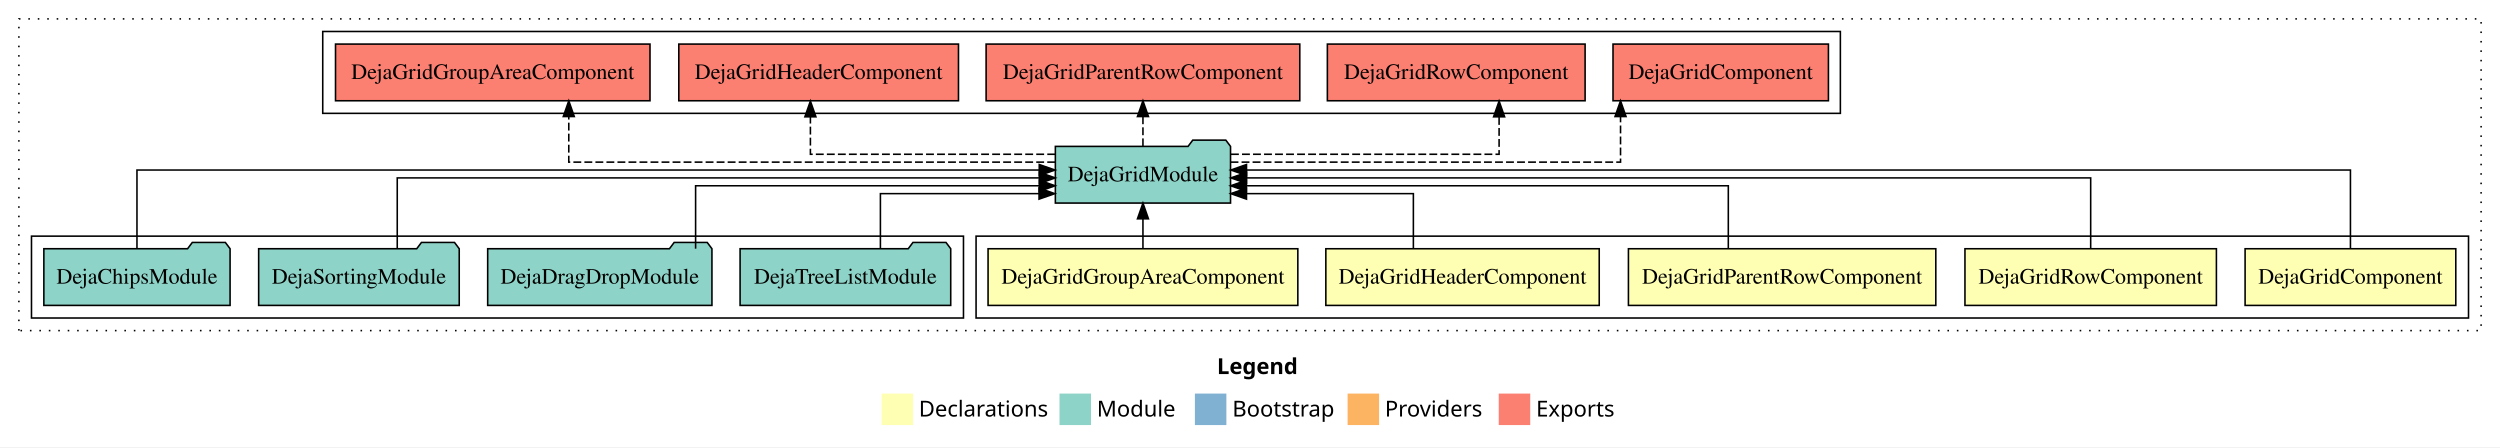
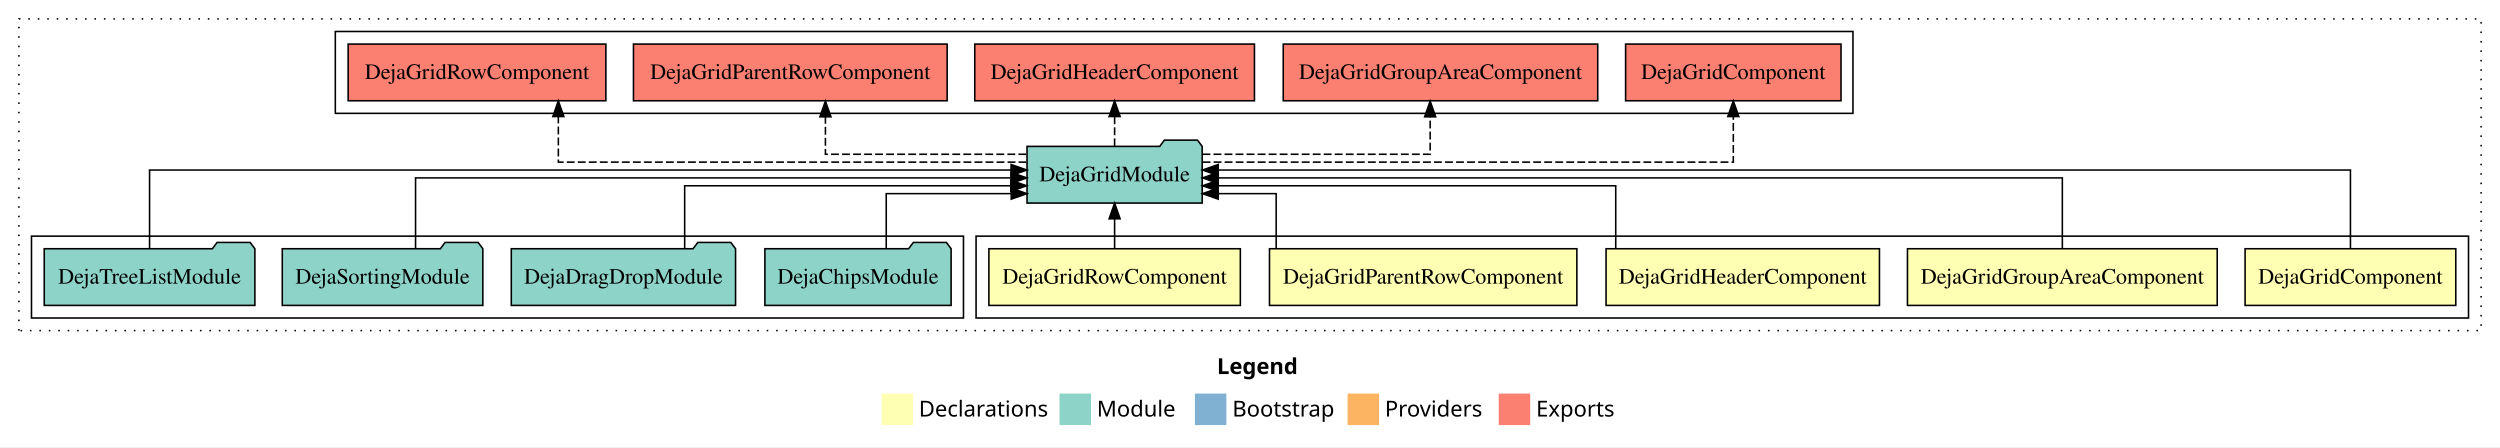
<svg xmlns="http://www.w3.org/2000/svg" width="1588pt" height="284pt" viewBox="0.00 0.00 1588.00 284.00">
  <g id="graph0" class="graph" transform="scale(1 1) rotate(0) translate(4 280)">
    <polygon fill="#ffffff" stroke="transparent" points="-4,4 -4,-280 1584,-280 1584,4 -4,4" />
    <text text-anchor="start" x="769.009" y="-42.4" font-family="sans-serif" font-weight="bold" font-size="14.00" fill="#000000">Legend</text>
    <polygon fill="#ffffb3" stroke="transparent" points="556,-10 556,-30 576,-30 576,-10 556,-10" />
    <text text-anchor="start" x="579.629" y="-15.4" font-family="sans-serif" font-size="14.00" fill="#000000">  Declarations</text>
    <polygon fill="#8dd3c7" stroke="transparent" points="669,-10 669,-30 689,-30 689,-10 669,-10" />
    <text text-anchor="start" x="692.725" y="-15.4" font-family="sans-serif" font-size="14.00" fill="#000000">  Module</text>
    <polygon fill="#80b1d3" stroke="transparent" points="755,-10 755,-30 775,-30 775,-10 755,-10" />
    <text text-anchor="start" x="778.781" y="-15.4" font-family="sans-serif" font-size="14.00" fill="#000000">  Bootstrap</text>
    <polygon fill="#fdb462" stroke="transparent" points="852,-10 852,-30 872,-30 872,-10 852,-10" />
    <text text-anchor="start" x="875.673" y="-15.4" font-family="sans-serif" font-size="14.00" fill="#000000">  Providers</text>
    <polygon fill="#fb8072" stroke="transparent" points="948,-10 948,-30 968,-30 968,-10 948,-10" />
    <text text-anchor="start" x="971.726" y="-15.4" font-family="sans-serif" font-size="14.00" fill="#000000">  Exports</text>
    <g id="clust1" class="cluster">
      <polygon fill="none" stroke="#000000" stroke-dasharray="1,5" points="8,-70 8,-268 1572,-268 1572,-70 8,-70" />
    </g>
    <g id="clust2" class="cluster">
      <polygon fill="none" stroke="#000000" points="616,-78 616,-130 1564,-130 1564,-78 616,-78" />
    </g>
    <g id="clust8" class="cluster">
      <polygon fill="none" stroke="#000000" points="16,-78 16,-130 608,-130 608,-78 16,-78" />
    </g>
    <g id="clust9" class="cluster">
-       <polygon fill="none" stroke="#000000" points="201,-208 201,-260 1165,-260 1165,-208 201,-208" />
+       <polygon fill="none" stroke="#000000" points="209,-208 209,-260 1173,-260 1173,-208 209,-208" />
    </g>
    <g id="node1" class="node">
      <polygon fill="#ffffb3" stroke="#000000" points="1555.917,-122 1422.083,-122 1422.083,-86 1555.917,-86 1555.917,-122" />
      <text text-anchor="middle" x="1489" y="-99.8" font-family="Times,serif" font-size="14.00" fill="#000000">DejaGridComponent</text>
    </g>
    <g id="node6" class="node">
-       <polygon fill="#8dd3c7" stroke="#000000" points="777.635,-187 774.635,-191 753.635,-191 750.635,-187 666.365,-187 666.365,-151 777.635,-151 777.635,-187" />
-       <text text-anchor="middle" x="722" y="-164.8" font-family="Times,serif" font-size="14.00" fill="#000000">DejaGridModule</text>
+       <polygon fill="#8dd3c7" stroke="#000000" points="759.635,-187 756.635,-191 735.635,-191 732.635,-187 648.365,-187 648.365,-151 759.635,-151 759.635,-187" />
+       <text text-anchor="middle" x="704" y="-164.8" font-family="Times,serif" font-size="14.00" fill="#000000">DejaGridModule</text>
    </g>
    <g id="edge1" class="edge">
-       <path fill="none" stroke="#000000" d="M1489,-122.223C1489,-142.365 1489,-172 1489,-172 1489,-172 787.779,-172 787.779,-172" />
-       <polygon fill="#000000" stroke="#000000" points="787.779,-168.5 777.779,-172 787.779,-175.5 787.779,-168.5" />
+       <path fill="none" stroke="#000000" d="M1489,-122.223C1489,-142.365 1489,-172 1489,-172 1489,-172 769.826,-172 769.826,-172" />
+       <polygon fill="#000000" stroke="#000000" points="769.826,-168.5 759.826,-172 769.826,-175.5 769.826,-168.5" />
    </g>
    <g id="node2" class="node">
-       <polygon fill="#ffffb3" stroke="#000000" points="1403.86,-122 1244.14,-122 1244.14,-86 1403.86,-86 1403.86,-122" />
-       <text text-anchor="middle" x="1324" y="-99.8" font-family="Times,serif" font-size="14.00" fill="#000000">DejaGridRowComponent</text>
+       <polygon fill="#ffffb3" stroke="#000000" points="1404.381,-122 1207.619,-122 1207.619,-86 1404.381,-86 1404.381,-122" />
+       <text text-anchor="middle" x="1306" y="-99.8" font-family="Times,serif" font-size="14.00" fill="#000000">DejaGridGroupAreaComponent</text>
    </g>
    <g id="edge2" class="edge">
-       <path fill="none" stroke="#000000" d="M1324,-122.222C1324,-140.828 1324,-167 1324,-167 1324,-167 787.825,-167 787.825,-167" />
-       <polygon fill="#000000" stroke="#000000" points="787.825,-163.5 777.825,-167 787.825,-170.5 787.825,-163.5" />
+       <path fill="none" stroke="#000000" d="M1306,-122.222C1306,-140.828 1306,-167 1306,-167 1306,-167 769.825,-167 769.825,-167" />
+       <polygon fill="#000000" stroke="#000000" points="769.825,-163.5 759.825,-167 769.825,-170.5 769.825,-163.5" />
    </g>
    <g id="node3" class="node">
-       <polygon fill="#ffffb3" stroke="#000000" points="1225.623,-122 1030.377,-122 1030.377,-86 1225.623,-86 1225.623,-122" />
-       <text text-anchor="middle" x="1128" y="-99.8" font-family="Times,serif" font-size="14.00" fill="#000000">DejaGridParentRowComponent</text>
+       <polygon fill="#ffffb3" stroke="#000000" points="1189.828,-122 1016.172,-122 1016.172,-86 1189.828,-86 1189.828,-122" />
+       <text text-anchor="middle" x="1103" y="-99.8" font-family="Times,serif" font-size="14.00" fill="#000000">DejaGridHeaderComponent</text>
    </g>
    <g id="edge3" class="edge">
-       <path fill="none" stroke="#000000" d="M1093.823,-122.034C1093.823,-139.06 1093.823,-162 1093.823,-162 1093.823,-162 787.666,-162 787.666,-162" />
-       <polygon fill="#000000" stroke="#000000" points="787.666,-158.5 777.666,-162 787.666,-165.5 787.666,-158.5" />
+       <path fill="none" stroke="#000000" d="M1022.314,-122.034C1022.314,-139.06 1022.314,-162 1022.314,-162 1022.314,-162 769.81,-162 769.81,-162" />
+       <polygon fill="#000000" stroke="#000000" points="769.81,-158.5 759.81,-162 769.81,-165.5 769.81,-158.5" />
    </g>
    <g id="node4" class="node">
-       <polygon fill="#ffffb3" stroke="#000000" points="1011.828,-122 838.172,-122 838.172,-86 1011.828,-86 1011.828,-122" />
-       <text text-anchor="middle" x="925" y="-99.8" font-family="Times,serif" font-size="14.00" fill="#000000">DejaGridHeaderComponent</text>
+       <polygon fill="#ffffb3" stroke="#000000" points="997.623,-122 802.377,-122 802.377,-86 997.623,-86 997.623,-122" />
+       <text text-anchor="middle" x="900" y="-99.8" font-family="Times,serif" font-size="14.00" fill="#000000">DejaGridParentRowComponent</text>
    </g>
    <g id="edge4" class="edge">
-       <path fill="none" stroke="#000000" d="M893.773,-122.24C893.773,-137.571 893.773,-157 893.773,-157 893.773,-157 787.77,-157 787.77,-157" />
-       <polygon fill="#000000" stroke="#000000" points="787.77,-153.5 777.77,-157 787.77,-160.5 787.77,-153.5" />
+       <path fill="none" stroke="#000000" d="M806.624,-122.24C806.624,-137.571 806.624,-157 806.624,-157 806.624,-157 769.817,-157 769.817,-157" />
+       <polygon fill="#000000" stroke="#000000" points="769.817,-153.5 759.817,-157 769.817,-160.5 769.817,-153.5" />
    </g>
    <g id="node5" class="node">
-       <polygon fill="#ffffb3" stroke="#000000" points="820.381,-122 623.619,-122 623.619,-86 820.381,-86 820.381,-122" />
-       <text text-anchor="middle" x="722" y="-99.8" font-family="Times,serif" font-size="14.00" fill="#000000">DejaGridGroupAreaComponent</text>
+       <polygon fill="#ffffb3" stroke="#000000" points="783.86,-122 624.14,-122 624.14,-86 783.86,-86 783.86,-122" />
+       <text text-anchor="middle" x="704" y="-99.8" font-family="Times,serif" font-size="14.00" fill="#000000">DejaGridRowComponent</text>
    </g>
    <g id="edge5" class="edge">
-       <path fill="none" stroke="#000000" d="M722,-122.106C722,-122.106 722,-140.991 722,-140.991" />
-       <polygon fill="#000000" stroke="#000000" points="718.5,-140.991 722,-150.991 725.5,-140.991 718.5,-140.991" />
+       <path fill="none" stroke="#000000" d="M704,-122.106C704,-122.106 704,-140.991 704,-140.991" />
+       <polygon fill="#000000" stroke="#000000" points="700.5,-140.991 704,-150.991 707.5,-140.991 700.5,-140.991" />
    </g>
    <g id="node11" class="node">
-       <polygon fill="#fb8072" stroke="#000000" points="1157.417,-252 1020.583,-252 1020.583,-216 1157.417,-216 1157.417,-252" />
-       <text text-anchor="middle" x="1089" y="-229.8" font-family="Times,serif" font-size="14.00" fill="#000000">DejaGridComponent </text>
+       <polygon fill="#fb8072" stroke="#000000" points="1165.417,-252 1028.583,-252 1028.583,-216 1165.417,-216 1165.417,-252" />
+       <text text-anchor="middle" x="1097" y="-229.8" font-family="Times,serif" font-size="14.00" fill="#000000">DejaGridComponent </text>
    </g>
    <g id="edge10" class="edge">
-       <path fill="none" stroke="#000000" stroke-dasharray="5,2" d="M777.642,-177C865.221,-177 1025.365,-177 1025.365,-177 1025.365,-177 1025.365,-205.965 1025.365,-205.965" />
-       <polygon fill="#000000" stroke="#000000" points="1021.865,-205.965 1025.365,-215.965 1028.865,-205.965 1021.865,-205.965" />
+       <path fill="none" stroke="#000000" stroke-dasharray="5,2" d="M759.89,-177C868.39,-177 1097,-177 1097,-177 1097,-177 1097,-205.965 1097,-205.965" />
+       <polygon fill="#000000" stroke="#000000" points="1093.5,-205.965 1097,-215.965 1100.5,-205.965 1093.5,-205.965" />
    </g>
    <g id="node12" class="node">
-       <polygon fill="#fb8072" stroke="#000000" points="1002.86,-252 839.14,-252 839.14,-216 1002.86,-216 1002.86,-252" />
-       <text text-anchor="middle" x="921" y="-229.8" font-family="Times,serif" font-size="14.00" fill="#000000">DejaGridRowComponent </text>
+       <polygon fill="#fb8072" stroke="#000000" points="1010.88,-252 811.12,-252 811.12,-216 1010.88,-216 1010.88,-252" />
+       <text text-anchor="middle" x="911" y="-229.8" font-family="Times,serif" font-size="14.00" fill="#000000">DejaGridGroupAreaComponent </text>
    </g>
    <g id="edge11" class="edge">
-       <path fill="none" stroke="#000000" stroke-dasharray="5,2" d="M777.921,-182C844.913,-182 948.227,-182 948.227,-182 948.227,-182 948.227,-205.813 948.227,-205.813" />
-       <polygon fill="#000000" stroke="#000000" points="944.727,-205.813 948.227,-215.813 951.727,-205.813 944.727,-205.813" />
+       <path fill="none" stroke="#000000" stroke-dasharray="5,2" d="M759.832,-182C819.14,-182 904.436,-182 904.436,-182 904.436,-182 904.436,-205.813 904.436,-205.813" />
+       <polygon fill="#000000" stroke="#000000" points="900.936,-205.813 904.436,-215.813 907.936,-205.813 900.936,-205.813" />
    </g>
    <g id="node13" class="node">
-       <polygon fill="#fb8072" stroke="#000000" points="821.623,-252 622.377,-252 622.377,-216 821.623,-216 821.623,-252" />
-       <text text-anchor="middle" x="722" y="-229.8" font-family="Times,serif" font-size="14.00" fill="#000000">DejaGridParentRowComponent </text>
+       <polygon fill="#fb8072" stroke="#000000" points="792.828,-252 615.172,-252 615.172,-216 792.828,-216 792.828,-252" />
+       <text text-anchor="middle" x="704" y="-229.8" font-family="Times,serif" font-size="14.00" fill="#000000">DejaGridHeaderComponent </text>
    </g>
    <g id="edge12" class="edge">
-       <path fill="none" stroke="#000000" stroke-dasharray="5,2" d="M722,-187.106C722,-187.106 722,-205.991 722,-205.991" />
-       <polygon fill="#000000" stroke="#000000" points="718.5,-205.991 722,-215.991 725.5,-205.991 718.5,-205.991" />
+       <path fill="none" stroke="#000000" stroke-dasharray="5,2" d="M704,-187.106C704,-187.106 704,-205.991 704,-205.991" />
+       <polygon fill="#000000" stroke="#000000" points="700.5,-205.991 704,-215.991 707.5,-205.991 700.5,-205.991" />
    </g>
    <g id="node14" class="node">
-       <polygon fill="#fb8072" stroke="#000000" points="604.828,-252 427.172,-252 427.172,-216 604.828,-216 604.828,-252" />
-       <text text-anchor="middle" x="516" y="-229.8" font-family="Times,serif" font-size="14.00" fill="#000000">DejaGridHeaderComponent </text>
+       <polygon fill="#fb8072" stroke="#000000" points="597.623,-252 398.377,-252 398.377,-216 597.623,-216 597.623,-252" />
+       <text text-anchor="middle" x="498" y="-229.8" font-family="Times,serif" font-size="14.00" fill="#000000">DejaGridParentRowComponent </text>
    </g>
    <g id="edge13" class="edge">
-       <path fill="none" stroke="#000000" stroke-dasharray="5,2" d="M666.225,-182C603.643,-182 510.767,-182 510.767,-182 510.767,-182 510.767,-205.813 510.767,-205.813" />
-       <polygon fill="#000000" stroke="#000000" points="507.267,-205.813 510.767,-215.813 514.267,-205.813 507.267,-205.813" />
+       <path fill="none" stroke="#000000" stroke-dasharray="5,2" d="M647.887,-182C593.866,-182 520.304,-182 520.304,-182 520.304,-182 520.304,-205.813 520.304,-205.813" />
+       <polygon fill="#000000" stroke="#000000" points="516.805,-205.813 520.304,-215.813 523.805,-205.813 516.805,-205.813" />
    </g>
    <g id="node15" class="node">
-       <polygon fill="#fb8072" stroke="#000000" points="408.88,-252 209.12,-252 209.12,-216 408.88,-216 408.88,-252" />
-       <text text-anchor="middle" x="309" y="-229.8" font-family="Times,serif" font-size="14.00" fill="#000000">DejaGridGroupAreaComponent </text>
+       <polygon fill="#fb8072" stroke="#000000" points="380.86,-252 217.14,-252 217.14,-216 380.86,-216 380.86,-252" />
+       <text text-anchor="middle" x="299" y="-229.8" font-family="Times,serif" font-size="14.00" fill="#000000">DejaGridRowComponent </text>
    </g>
    <g id="edge14" class="edge">
-       <path fill="none" stroke="#000000" stroke-dasharray="5,2" d="M666.211,-177C564.045,-177 357.289,-177 357.289,-177 357.289,-177 357.289,-205.965 357.289,-205.965" />
-       <polygon fill="#000000" stroke="#000000" points="353.789,-205.965 357.289,-215.965 360.789,-205.965 353.789,-205.965" />
+       <path fill="none" stroke="#000000" stroke-dasharray="5,2" d="M648.012,-177C548.379,-177 350.659,-177 350.659,-177 350.659,-177 350.659,-205.965 350.659,-205.965" />
+       <polygon fill="#000000" stroke="#000000" points="347.159,-205.965 350.659,-215.965 354.159,-205.965 347.159,-205.965" />
    </g>
    <g id="node7" class="node">
-       <polygon fill="#8dd3c7" stroke="#000000" points="599.898,-122 596.898,-126 575.898,-126 572.898,-122 466.102,-122 466.102,-86 599.898,-86 599.898,-122" />
-       <text text-anchor="middle" x="533" y="-99.8" font-family="Times,serif" font-size="14.00" fill="#000000">DejaTreeListModule</text>
+       <polygon fill="#8dd3c7" stroke="#000000" points="600.149,-122 597.149,-126 576.149,-126 573.149,-122 481.851,-122 481.851,-86 600.149,-86 600.149,-122" />
+       <text text-anchor="middle" x="541" y="-99.8" font-family="Times,serif" font-size="14.00" fill="#000000">DejaChipsModule</text>
    </g>
    <g id="edge6" class="edge">
-       <path fill="none" stroke="#000000" d="M555.233,-122.24C555.233,-137.571 555.233,-157 555.233,-157 555.233,-157 656.005,-157 656.005,-157" />
-       <polygon fill="#000000" stroke="#000000" points="656.005,-160.5 666.005,-157 656.005,-153.5 656.005,-160.5" />
+       <path fill="none" stroke="#000000" d="M558.933,-122.24C558.933,-137.571 558.933,-157 558.933,-157 558.933,-157 638.328,-157 638.328,-157" />
+       <polygon fill="#000000" stroke="#000000" points="638.328,-160.5 648.328,-157 638.328,-153.5 638.328,-160.5" />
    </g>
    <g id="node8" class="node">
-       <polygon fill="#8dd3c7" stroke="#000000" points="448.226,-122 445.226,-126 424.226,-126 421.226,-122 305.774,-122 305.774,-86 448.226,-86 448.226,-122" />
-       <text text-anchor="middle" x="377" y="-99.8" font-family="Times,serif" font-size="14.00" fill="#000000">DejaDragDropModule</text>
+       <polygon fill="#8dd3c7" stroke="#000000" points="463.226,-122 460.226,-126 439.226,-126 436.226,-122 320.774,-122 320.774,-86 463.226,-86 463.226,-122" />
+       <text text-anchor="middle" x="392" y="-99.8" font-family="Times,serif" font-size="14.00" fill="#000000">DejaDragDropModule</text>
    </g>
    <g id="edge7" class="edge">
-       <path fill="none" stroke="#000000" d="M437.849,-122.034C437.849,-139.06 437.849,-162 437.849,-162 437.849,-162 656.2,-162 656.2,-162" />
-       <polygon fill="#000000" stroke="#000000" points="656.2,-165.5 666.2,-162 656.2,-158.5 656.2,-165.5" />
+       <path fill="none" stroke="#000000" d="M430.901,-122.034C430.901,-139.06 430.901,-162 430.901,-162 430.901,-162 638.075,-162 638.075,-162" />
+       <polygon fill="#000000" stroke="#000000" points="638.075,-165.5 648.075,-162 638.075,-158.5 638.075,-165.5" />
    </g>
    <g id="node9" class="node">
-       <polygon fill="#8dd3c7" stroke="#000000" points="287.701,-122 284.701,-126 263.701,-126 260.701,-122 160.299,-122 160.299,-86 287.701,-86 287.701,-122" />
-       <text text-anchor="middle" x="224" y="-99.8" font-family="Times,serif" font-size="14.00" fill="#000000">DejaSortingModule</text>
+       <polygon fill="#8dd3c7" stroke="#000000" points="302.701,-122 299.701,-126 278.701,-126 275.701,-122 175.299,-122 175.299,-86 302.701,-86 302.701,-122" />
+       <text text-anchor="middle" x="239" y="-99.8" font-family="Times,serif" font-size="14.00" fill="#000000">DejaSortingModule</text>
    </g>
    <g id="edge8" class="edge">
-       <path fill="none" stroke="#000000" d="M248.33,-122.222C248.33,-140.828 248.33,-167 248.33,-167 248.33,-167 656.271,-167 656.271,-167" />
-       <polygon fill="#000000" stroke="#000000" points="656.271,-170.5 666.271,-167 656.271,-163.5 656.271,-170.5" />
+       <path fill="none" stroke="#000000" d="M259.96,-122.222C259.96,-140.828 259.96,-167 259.96,-167 259.96,-167 638.212,-167 638.212,-167" />
+       <polygon fill="#000000" stroke="#000000" points="638.212,-170.5 648.212,-167 638.212,-163.5 638.212,-170.5" />
    </g>
    <g id="node10" class="node">
-       <polygon fill="#8dd3c7" stroke="#000000" points="142.149,-122 139.149,-126 118.148,-126 115.148,-122 23.852,-122 23.852,-86 142.149,-86 142.149,-122" />
-       <text text-anchor="middle" x="83" y="-99.8" font-family="Times,serif" font-size="14.00" fill="#000000">DejaChipsModule</text>
+       <polygon fill="#8dd3c7" stroke="#000000" points="157.898,-122 154.898,-126 133.898,-126 130.898,-122 24.102,-122 24.102,-86 157.898,-86 157.898,-122" />
+       <text text-anchor="middle" x="91" y="-99.8" font-family="Times,serif" font-size="14.00" fill="#000000">DejaTreeListModule</text>
    </g>
    <g id="edge9" class="edge">
-       <path fill="none" stroke="#000000" d="M83,-122.223C83,-142.365 83,-172 83,-172 83,-172 656.132,-172 656.132,-172" />
-       <polygon fill="#000000" stroke="#000000" points="656.132,-175.5 666.132,-172 656.132,-168.5 656.132,-175.5" />
+       <path fill="none" stroke="#000000" d="M91,-122.223C91,-142.365 91,-172 91,-172 91,-172 638.247,-172 638.247,-172" />
+       <polygon fill="#000000" stroke="#000000" points="638.247,-175.5 648.247,-172 638.247,-168.5 638.247,-175.5" />
    </g>
  </g>
</svg>
